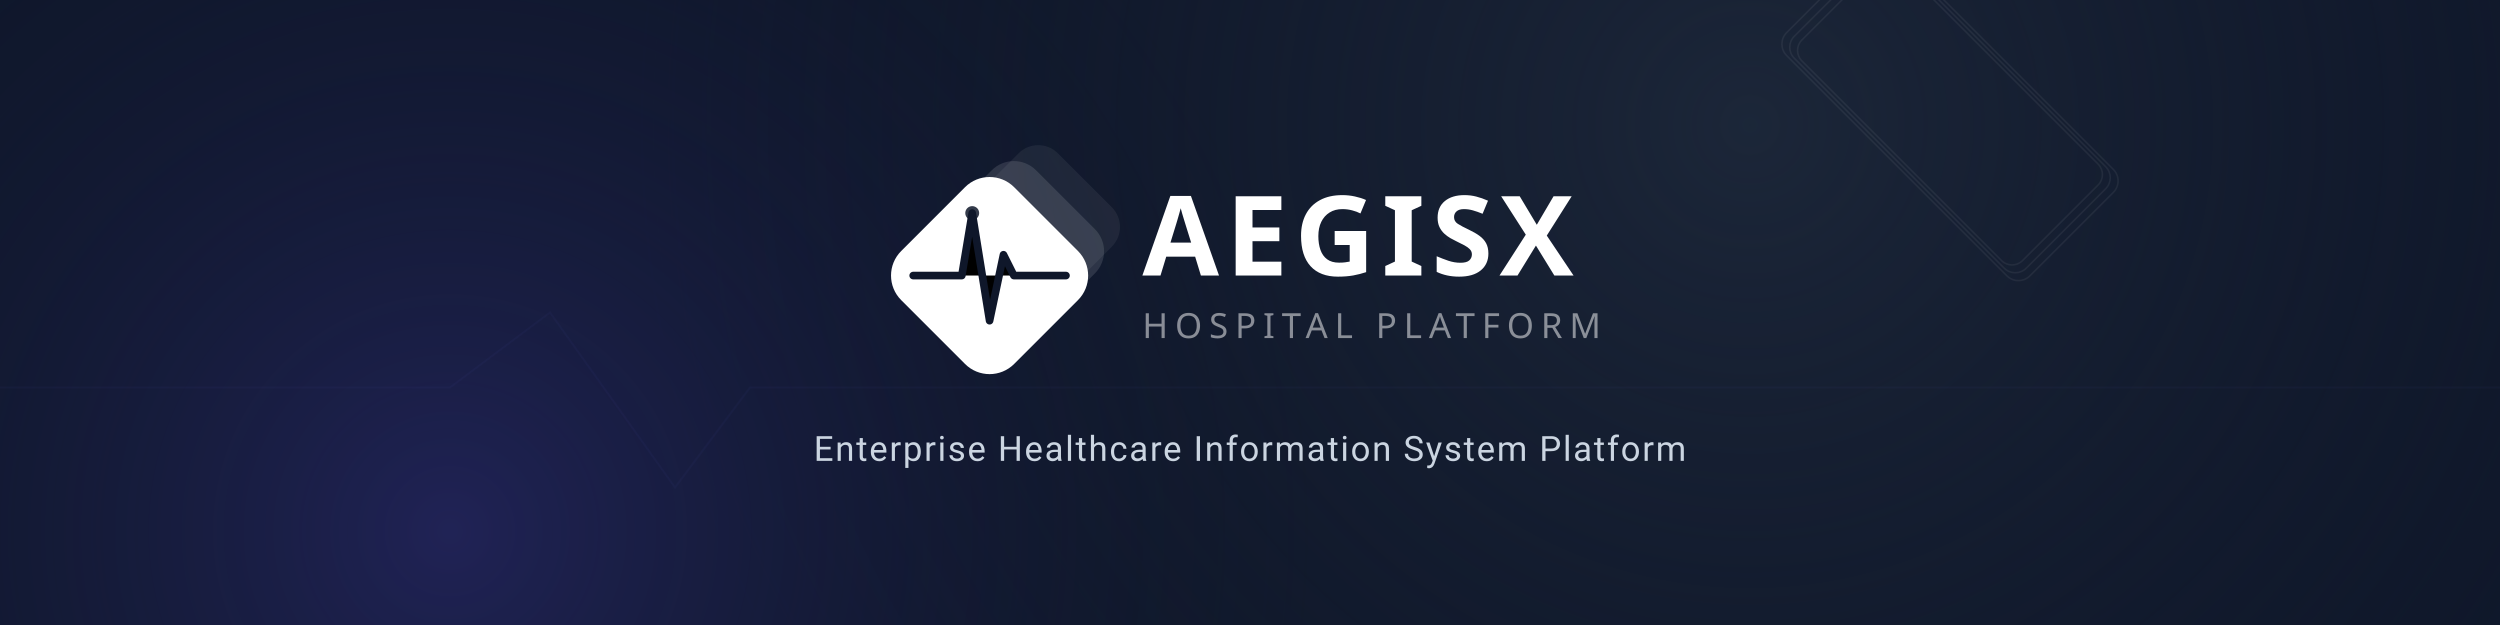
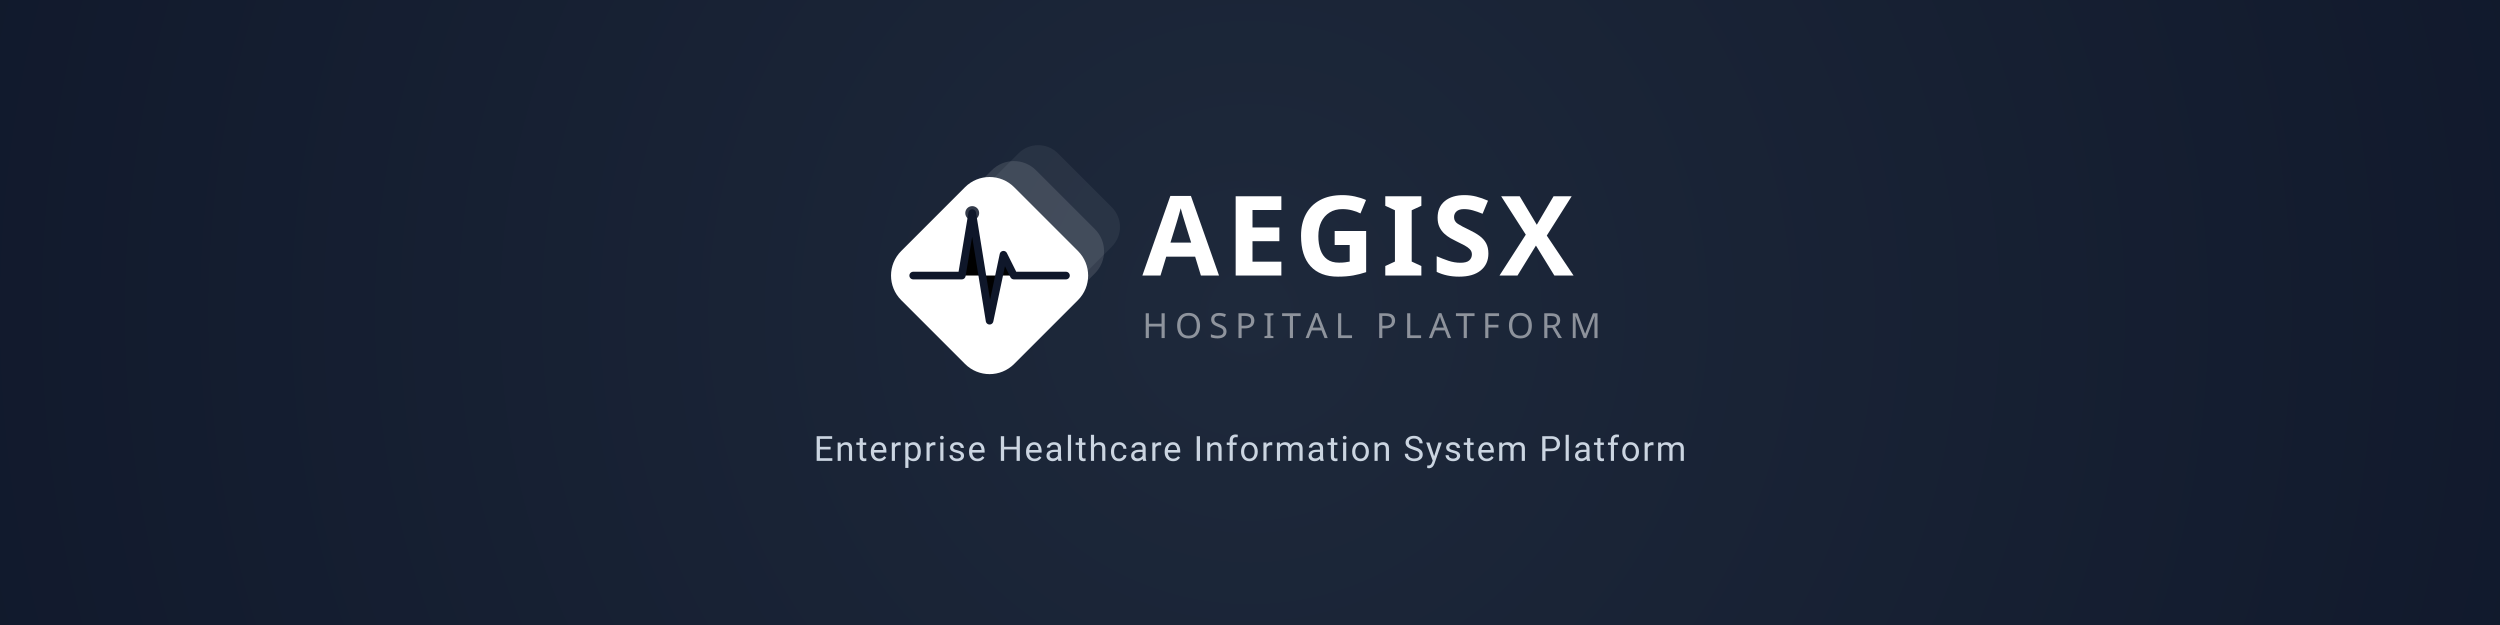
<svg xmlns="http://www.w3.org/2000/svg" width="1584" height="396" viewBox="0 0 1584 396">
  <defs>
-     <radialGradient id="g1" cx="1108.8" cy="79.2" r="712.8" gradientUnits="userSpaceOnUse">
-       <stop offset="0" stop-color="#1e293b" stop-opacity=".85" />
-       <stop offset="1" stop-color="#0f172a" stop-opacity="0" />
-     </radialGradient>
-     <radialGradient id="g2" cx="285.12" cy="336.6" r="554.4" gradientUnits="userSpaceOnUse">
-       <stop offset="0" stop-color="#312e81" stop-opacity=".5" />
-       <stop offset="1" stop-color="#0f172a" stop-opacity="0" />
+     <radialGradient id="bg-glow" cx="792" cy="198" r="950.4" gradientUnits="userSpaceOnUse">
+       <stop offset="0" stop-color="#1e293b" />
+       <stop offset="1" stop-color="#0f172a" />
    </radialGradient>
  </defs>
-   <rect width="1584" height="396" fill="#0f172a" />
-   <rect width="1584" height="396" fill="url(#g1)" />
-   <rect width="1584" height="396" fill="url(#g2)" />
-   <g opacity=".06" stroke="#fff" stroke-width="1" fill="none">
-     <rect x="1136.678" y="28.037" width="197.683" height="86.486" rx="9.36" transform="rotate(45 1235.52 71.28)" />
-     <rect x="1131.61" y="25.819" width="207.821" height="90.922" rx="9.84" transform="rotate(45 1235.52 71.28)" />
-     <rect x="1126.541" y="23.602" width="217.958" height="95.357" rx="10.32" transform="rotate(45 1235.52 71.28)" />
-   </g>
-   <g opacity=".04" stroke="#6366f1" stroke-width="1.2" fill="none">
-     <path d="M0 245.52 L285.12 245.52 L348.48 198 L427.68 308.88 L475.2 245.52 L1584 245.52" />
-   </g>
+   <rect width="1584" height="396" fill="url(#bg-glow)" />
  <g transform="translate(550 80) scale(2.2)" font-family="-apple-system, 'Segoe UI', Roboto, sans-serif">
    <rect width="38" height="38" x="-19" y="-19" fill="#fff" opacity=".06" rx="8" transform="rotate(45 -10.506 73.648)" />
    <rect width="42" height="42" x="-21" y="-21" fill="#fff" opacity=".12" rx="9" transform="rotate(45 -22.456 68.698)" />
    <rect width="46" height="46" x="-23" y="-23" fill="#fff" rx="10" transform="rotate(45 -34.406 63.749)" />
    <path stroke="#0f172a" stroke-linecap="round" stroke-linejoin="round" stroke-width="2.2" d="M13 43h14l3-18 5 31 4-19 3 6h15" />
    <circle cx="30" cy="25" r="2" fill="#0f172a" opacity=".85" />
    <text x="79" y="43" fill="#fff" font-family="'IBM Plex Sans', sans-serif" font-size="32" font-weight="700" letter-spacing=".06em">AEGISX</text>
    <text x="79" y="61" fill="#fff" font-family="'IBM Plex Sans', sans-serif" font-size="10" font-weight="400" letter-spacing=".2em" opacity=".5">HOSPITAL PLATFORM</text>
  </g>
  <text x="792" y="292" fill="#cbd5e1" font-family="-apple-system, 'Segoe UI', Roboto, sans-serif" font-size="22" font-weight="400" text-anchor="middle" letter-spacing=".05em">Enterprise Healthcare Information System Platform</text>
</svg>
